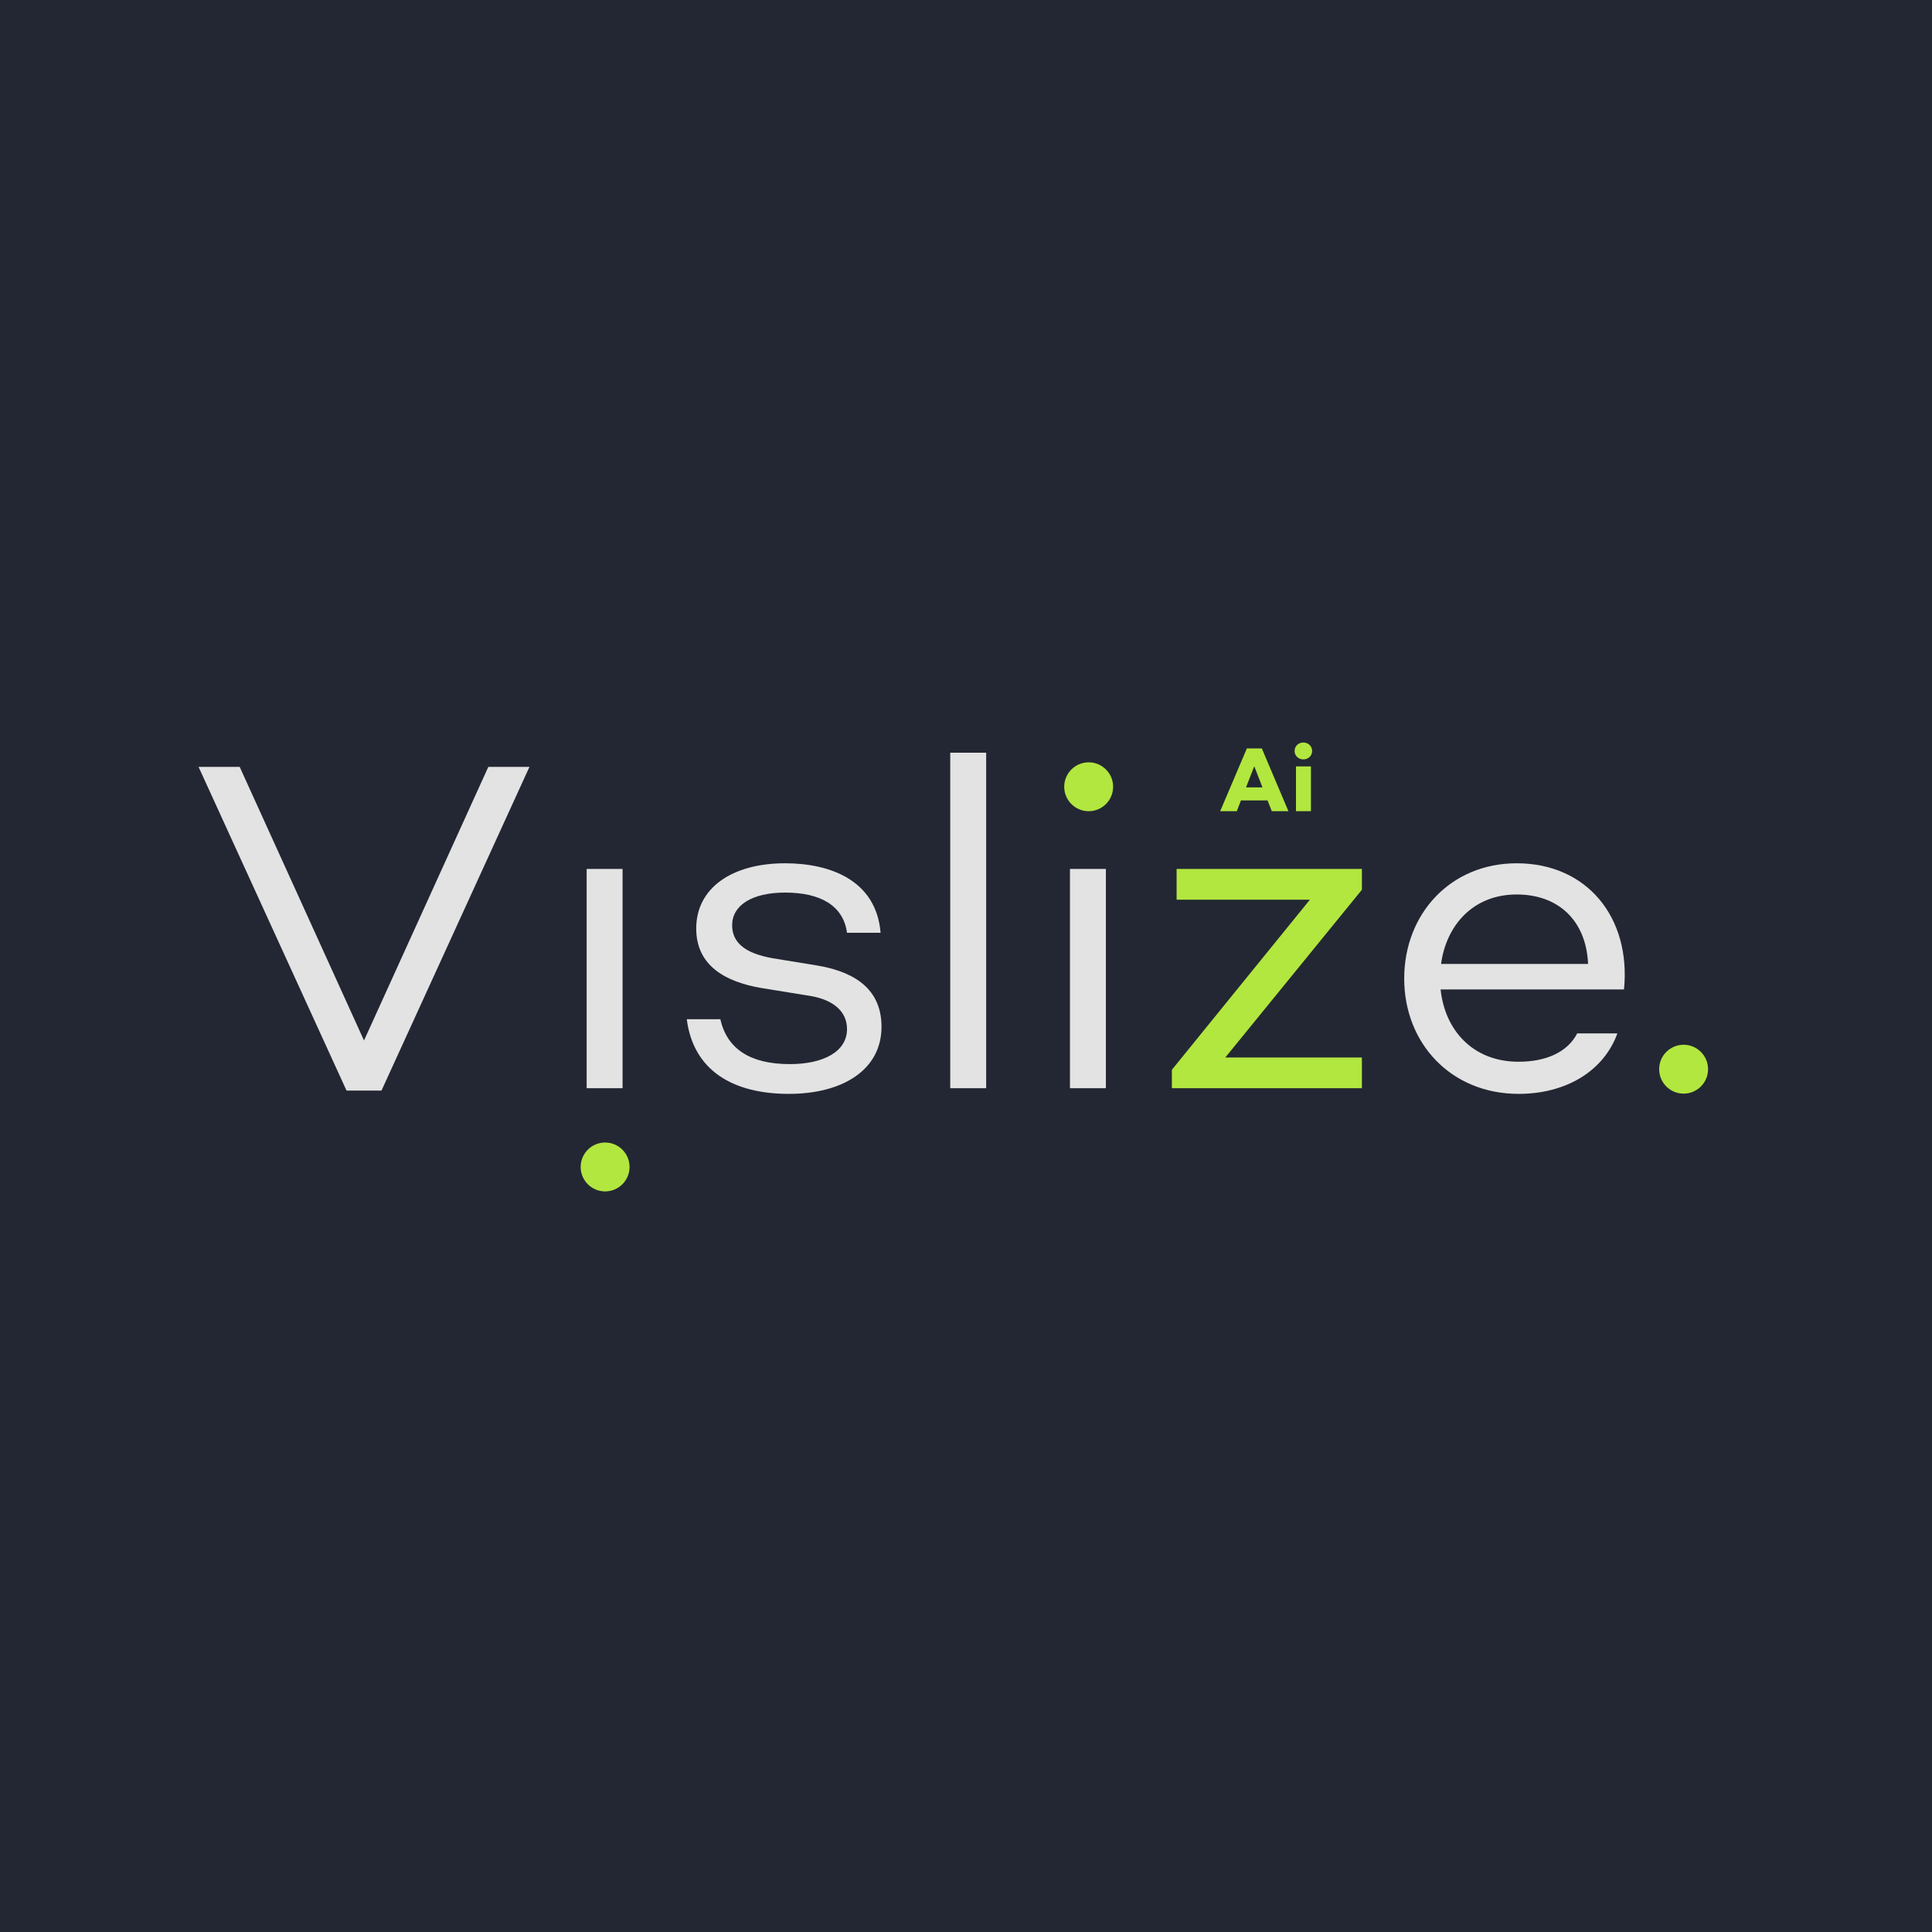
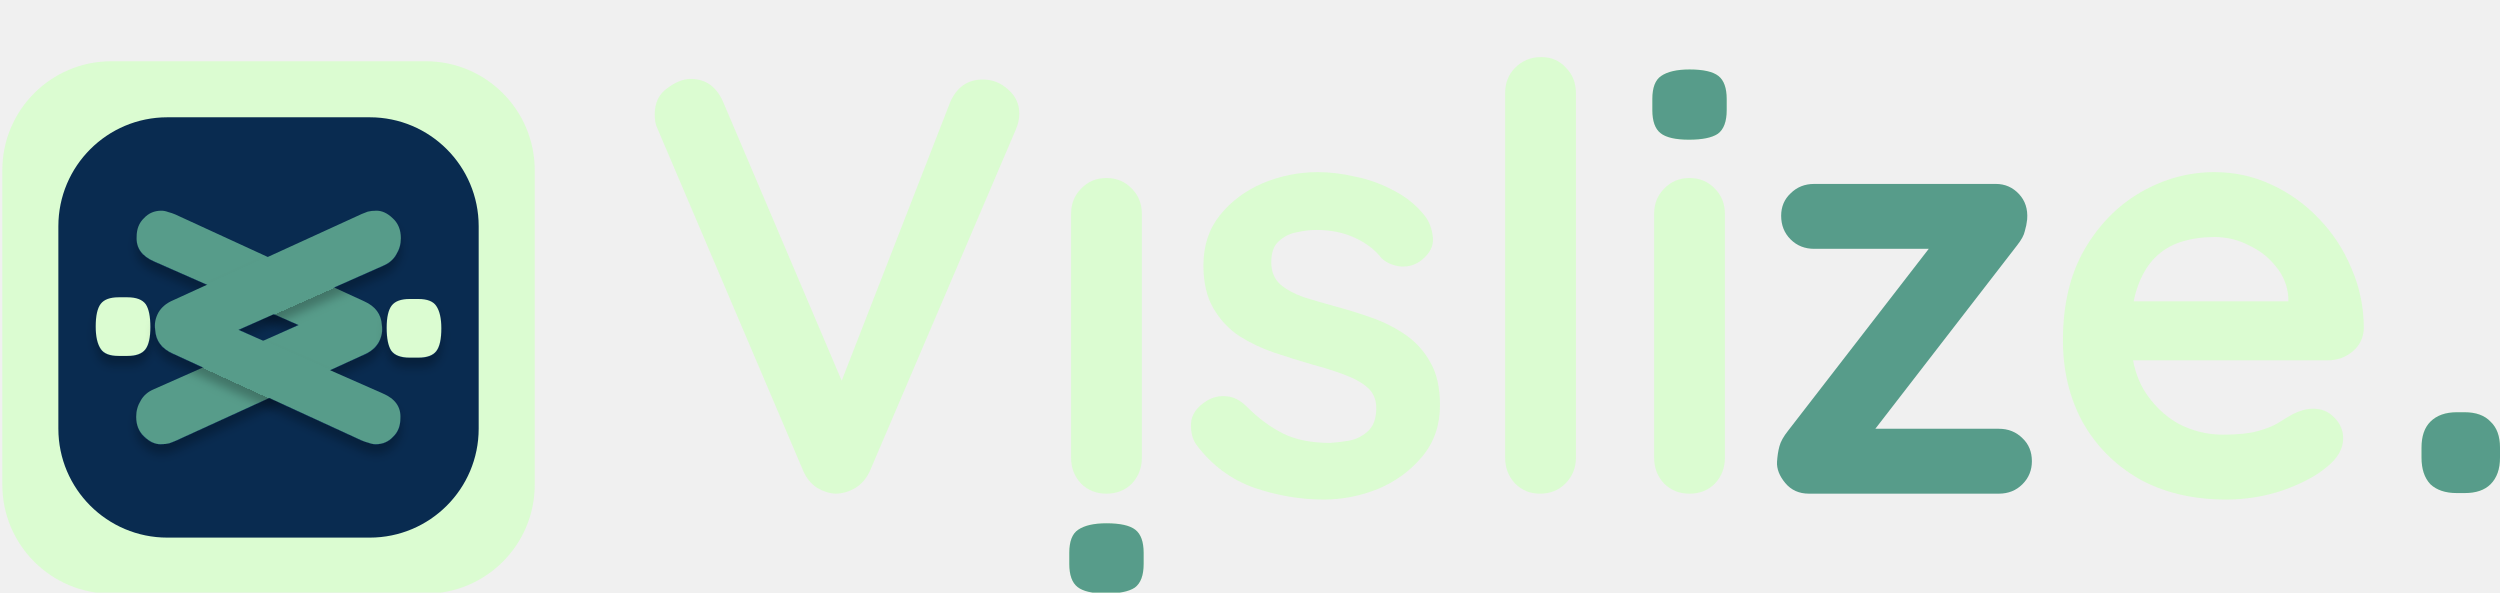
- <svg xmlns="http://www.w3.org/2000/svg" width="1080" height="1080" viewBox="0 0 1080 1080" fill="none">
-   <rect width="1080" height="1080" fill="#232733" />
-   <path d="M710.947 453.47L708.572 447.431H693.702L691.378 453.47H682.084L697.006 418.372H705.371L720.241 453.47H710.947ZM696.541 440.153H705.732L701.137 428.334L696.541 440.153Z" fill="#B2E73F" />
-   <path d="M728.59 424.514C725.853 424.514 723.684 422.501 723.684 419.817C723.684 417.082 725.853 415.069 728.59 415.069C731.274 415.069 733.495 417.082 733.495 419.817C733.495 422.501 731.274 424.514 728.59 424.514ZM724.459 428.437H732.823V453.47H724.459V428.437Z" fill="#B2E73F" />
-   <path d="M272.978 428.695H295.966L213.26 609.634H193.706L111 428.695H133.989L203.483 581.635L272.978 428.695Z" fill="#E3E3E3" />
-   <path d="M337.716 452.996C330.053 452.996 324.24 447.185 324.24 439.789C324.24 432.129 330.053 426.318 337.716 426.318C345.379 426.318 351.456 432.129 351.456 439.789C351.456 447.185 345.379 452.996 337.716 452.996ZM327.939 485.75H348.021V608.313H327.939V485.75Z" fill="#E3E3E3" />
-   <path d="M402.669 569.748C406.368 586.125 419.051 594.842 441.512 594.842C460.537 594.842 473.484 587.71 473.484 575.295C473.484 564.994 465.293 558.918 453.402 556.805L425.657 552.315C405.575 548.881 389.193 539.9 389.193 519.032C389.193 496.316 409.275 482.58 438.869 482.58C464.5 482.58 489.867 492.354 492.245 521.41H473.484C471.371 506.089 458.423 498.957 438.869 498.957C420.373 498.957 409.275 506.089 409.275 517.183C409.275 526.164 415.352 532.768 431.999 535.673L456.309 539.636C474.013 542.541 492.774 550.466 492.774 573.974C492.774 598.012 471.106 611.483 440.983 611.483C409.803 611.483 387.607 598.54 383.908 569.748H402.669Z" fill="#E3E3E3" />
-   <path d="M531.191 420.771H551.274V608.313H531.191V420.771Z" fill="#E3E3E3" />
-   <path d="M607.888 452.996C600.226 452.996 594.412 447.185 594.412 439.789C594.412 432.129 600.226 426.318 607.888 426.318C615.551 426.318 621.629 432.129 621.629 439.789C621.629 447.185 615.551 452.996 607.888 452.996ZM598.112 485.75H618.194V608.313H598.112V485.75Z" fill="#E3E3E3" />
-   <path d="M761.311 485.75V497.373L684.947 591.144H761.311V608.313H655.088V598.012L732.245 502.92H657.73V485.75H761.311Z" fill="#B2E73F" />
-   <path d="M847.847 482.58C887.219 482.58 911.793 512.957 907.829 553.107H805.305C807.683 575.823 823.273 593.521 848.904 593.521C864.494 593.521 876.385 587.974 881.67 577.672H904.13C896.467 598.804 875.328 611.483 848.904 611.483C811.118 611.483 784.959 583.22 784.959 547.032C784.959 510.844 810.854 482.58 847.847 482.58ZM847.847 500.014C823.537 500.014 808.476 517.183 805.569 538.843H887.747C886.69 514.542 871.1 500.014 847.847 500.014Z" fill="#E3E3E3" />
-   <path d="M941.022 610.426C933.623 610.426 927.546 604.615 927.546 596.955C927.546 589.559 933.623 584.012 941.022 584.012C948.685 584.012 954.762 589.559 954.762 596.955C954.762 604.615 948.685 610.426 941.022 610.426Z" fill="#E3E3E3" />
-   <path d="M373.187 444.361C373.187 459.453 359.929 471.687 343.575 471.687C327.22 471.687 313.962 459.453 313.962 444.361C313.962 429.27 327.22 417.036 343.575 417.036C359.929 417.036 373.187 429.27 373.187 444.361Z" fill="#232733" />
-   <path d="M637.425 441.325C637.425 456.417 624.167 468.651 607.812 468.651C591.458 468.651 578.199 456.417 578.199 441.325C578.199 426.234 591.458 414 607.812 414C624.167 414 637.425 426.234 637.425 441.325Z" fill="#232733" />
-   <path d="M970 597.687C970 612.778 956.742 625.012 940.387 625.012C924.032 625.012 910.774 612.778 910.774 597.687C910.774 582.595 924.032 570.361 940.387 570.361C956.742 570.361 970 582.595 970 597.687Z" fill="#232733" />
-   <path d="M351.927 652.337C351.927 659.883 345.808 666 338.26 666C330.711 666 324.592 659.883 324.592 652.337C324.592 644.792 330.711 638.675 338.26 638.675C345.808 638.675 351.927 644.792 351.927 652.337Z" fill="#B2E73F" />
-   <path d="M622.239 439.807C622.239 447.353 616.12 453.47 608.572 453.47C601.023 453.47 594.904 447.353 594.904 439.807C594.904 432.262 601.023 426.145 608.572 426.145C616.12 426.145 622.239 432.262 622.239 439.807Z" fill="#B2E73F" />
-   <path d="M954.814 597.687C954.814 605.232 948.695 611.349 941.146 611.349C933.598 611.349 927.479 605.232 927.479 597.687C927.479 590.141 933.598 584.024 941.146 584.024C948.695 584.024 954.814 590.141 954.814 597.687Z" fill="#B2E73F" />
+ <svg xmlns="http://www.w3.org/2000/svg" width="1080" height="256" viewBox="0 0 1080 256" fill="none">
+   <g clip-path="url(#clip0_20_35)">
+     <path d="M424.539 34.346C428.787 34.346 432.44 35.791 435.499 38.679C438.727 41.398 440.341 44.881 440.341 49.129C440.341 51.337 439.831 53.631 438.812 56.01L375.86 203.322C374.331 206.72 372.122 209.269 369.234 210.968C366.515 212.497 363.712 213.262 360.823 213.262C358.105 213.092 355.471 212.242 352.922 210.713C350.374 209.014 348.42 206.635 347.061 203.577L284.109 55.755C283.599 54.736 283.259 53.716 283.089 52.697C282.92 51.507 282.835 50.403 282.835 49.383C282.835 44.456 284.619 40.718 288.187 38.169C291.755 35.451 295.153 34.092 298.381 34.092C304.838 34.092 309.51 37.405 312.399 44.031L368.214 175.287L359.294 175.542L410.522 44.031C413.41 37.575 418.083 34.346 424.539 34.346Z" fill="#DBFCD1" />
+     <path d="M493.285 197.715C493.285 202.132 491.841 205.87 488.953 208.929C486.064 211.817 482.411 213.262 477.993 213.262C473.576 213.262 469.923 211.817 467.034 208.929C464.146 205.87 462.701 202.132 462.701 197.715V92.456C462.701 88.038 464.146 84.385 467.034 81.496C469.923 78.438 473.576 76.909 477.993 76.909C482.411 76.909 486.064 78.438 488.953 81.496C491.841 84.385 493.285 88.038 493.285 92.456V197.715ZM477.738 256.393C471.962 256.393 467.884 255.458 465.505 253.589C463.126 251.72 461.937 248.407 461.937 243.649V238.807C461.937 233.879 463.211 230.566 465.76 228.867C468.478 226.998 472.556 226.064 477.993 226.064C483.94 226.064 488.103 226.998 490.482 228.867C492.86 230.736 494.05 234.049 494.05 238.807V243.649C494.05 248.577 492.775 251.975 490.227 253.844C487.678 255.543 483.515 256.393 477.738 256.393Z" fill="#DBFCD1" />
+     <path d="M516.816 192.108C515.117 189.729 514.353 186.671 514.523 182.933C514.693 179.195 516.901 175.966 521.149 173.248C523.868 171.549 526.756 170.869 529.814 171.209C532.873 171.379 535.846 172.908 538.735 175.796C543.662 180.724 548.844 184.547 554.282 187.265C559.719 189.984 566.515 191.343 574.671 191.343C577.219 191.173 580.023 190.833 583.081 190.324C586.14 189.644 588.773 188.285 590.982 186.246C593.361 184.037 594.55 180.724 594.55 176.306C594.55 172.568 593.276 169.595 590.727 167.386C588.179 165.177 584.78 163.308 580.533 161.779C576.455 160.25 571.867 158.805 566.77 157.446C561.503 155.917 556.066 154.218 550.459 152.349C545.021 150.48 540.009 148.101 535.422 145.213C530.834 142.154 527.096 138.161 524.207 133.234C521.319 128.307 519.875 122.105 519.875 114.629C519.875 106.133 522.254 98.912 527.011 92.965C531.768 87.019 537.885 82.431 545.361 79.203C553.007 75.974 560.993 74.36 569.319 74.36C574.586 74.36 580.108 75.04 585.885 76.399C591.662 77.589 597.184 79.627 602.451 82.516C607.718 85.234 612.136 88.888 615.704 93.475C617.573 96.024 618.677 99.082 619.017 102.65C619.357 106.218 617.743 109.447 614.175 112.335C611.626 114.374 608.653 115.309 605.254 115.139C601.856 114.799 599.053 113.609 596.844 111.571C593.955 107.833 590.048 104.859 585.12 102.65C580.363 100.441 574.841 99.337 568.554 99.337C566.005 99.337 563.202 99.677 560.143 100.356C557.255 100.866 554.706 102.141 552.497 104.179C550.289 106.048 549.184 109.107 549.184 113.355C549.184 117.263 550.459 120.406 553.007 122.785C555.556 124.993 558.954 126.862 563.202 128.392C567.619 129.751 572.292 131.11 577.219 132.469C582.317 133.829 587.499 135.443 592.766 137.312C598.033 139.181 602.876 141.645 607.293 144.703C611.711 147.761 615.279 151.754 617.998 156.682C620.716 161.439 622.076 167.556 622.076 175.032C622.076 183.697 619.527 191.088 614.43 197.205C609.332 203.322 602.961 207.994 595.315 211.223C587.669 214.281 579.853 215.81 571.867 215.81C561.842 215.81 551.818 214.111 541.793 210.713C531.768 207.145 523.443 200.943 516.816 192.108Z" fill="#DBFCD1" />
+     <path d="M680.802 197.715C680.802 202.132 679.273 205.87 676.214 208.929C673.326 211.817 669.673 213.262 665.255 213.262C661.007 213.262 657.439 211.817 654.551 208.929C651.662 205.87 650.218 202.132 650.218 197.715V40.208C650.218 35.791 651.662 32.138 654.551 29.249C657.609 26.191 661.347 24.662 665.765 24.662C670.183 24.662 673.751 26.191 676.469 29.249C679.358 32.138 680.802 35.791 680.802 40.208V197.715Z" fill="#DBFCD1" />
+     <path d="M745.163 197.715C745.163 202.132 743.719 205.87 740.831 208.929C737.942 211.817 734.289 213.262 729.871 213.262C725.454 213.262 721.801 211.817 718.912 208.929C716.024 205.87 714.58 202.132 714.58 197.715V92.456C714.58 88.038 716.024 84.385 718.912 81.496C721.801 78.438 725.454 76.909 729.871 76.909C734.289 76.909 737.942 78.438 740.831 81.496C743.719 84.385 745.163 88.038 745.163 92.456V197.715ZM729.617 60.343C723.84 60.343 719.762 59.408 717.383 57.539C715.004 55.67 713.815 52.357 713.815 47.599V42.757C713.815 37.83 715.089 34.516 717.638 32.817C720.356 30.948 724.434 30.014 729.871 30.014C735.818 30.014 739.981 30.948 742.36 32.817C744.738 34.686 745.928 38 745.928 42.757V47.599C745.928 52.527 744.654 55.925 742.105 57.794C739.556 59.493 735.393 60.343 729.617 60.343Z" fill="#DBFCD1" />
+     <path d="M863.504 185.226C867.582 185.226 870.98 186.586 873.699 189.304C876.417 191.853 877.777 195.166 877.777 199.244C877.777 203.152 876.417 206.465 873.699 209.184C870.98 211.902 867.582 213.262 863.504 213.262H781.438C777.19 213.262 773.792 211.732 771.243 208.674C768.694 205.616 767.505 202.557 767.675 199.499C767.845 196.95 768.185 194.741 768.694 192.872C769.204 190.833 770.479 188.54 772.517 185.991L835.979 103.925L835.469 107.493H783.731C779.654 107.493 776.255 106.133 773.537 103.415C770.818 100.696 769.459 97.298 769.459 93.22C769.459 89.312 770.818 86.084 773.537 83.535C776.255 80.817 779.654 79.458 783.731 79.458H862.23C866.138 79.458 869.451 80.902 872.17 83.79C874.888 86.679 876.077 90.332 875.738 94.749C875.568 96.449 875.228 98.148 874.718 99.847C874.378 101.546 873.274 103.585 871.405 105.964L808.963 186.756V185.226H863.504Z" fill="#579C8A" />
+     <path d="M961.782 215.81C947.34 215.81 934.767 212.837 924.062 206.89C913.528 200.773 905.372 192.533 899.595 182.168C893.988 171.804 891.185 160.08 891.185 146.997C891.185 131.705 894.243 118.707 900.36 108.002C906.647 97.128 914.802 88.803 924.827 83.026C934.852 77.249 945.471 74.36 956.685 74.36C965.35 74.36 973.506 76.144 981.152 79.712C988.968 83.281 995.849 88.208 1001.8 94.495C1007.74 100.611 1012.42 107.748 1015.81 115.903C1019.38 124.059 1021.17 132.724 1021.17 141.899C1021 145.977 1019.38 149.291 1016.32 151.839C1013.27 154.388 1009.7 155.662 1005.62 155.662H908.261L900.615 130.176H994.15L988.543 135.273V128.392C988.203 123.464 986.419 119.047 983.191 115.139C980.133 111.231 976.225 108.172 971.467 105.964C966.88 103.585 961.952 102.395 956.685 102.395C951.588 102.395 946.83 103.075 942.413 104.434C937.995 105.794 934.172 108.087 930.944 111.316C927.715 114.544 925.167 118.877 923.298 124.314C921.429 129.751 920.494 136.632 920.494 144.958C920.494 154.133 922.363 161.949 926.101 168.405C930.009 174.692 934.937 179.534 940.883 182.933C947 186.161 953.457 187.775 960.253 187.775C966.54 187.775 971.552 187.265 975.29 186.246C979.028 185.226 982.002 184.037 984.21 182.678C986.589 181.149 988.713 179.874 990.582 178.855C993.64 177.326 996.529 176.561 999.248 176.561C1002.99 176.561 1006.04 177.835 1008.42 180.384C1010.97 182.933 1012.25 185.906 1012.25 189.304C1012.25 193.892 1009.87 198.055 1005.11 201.793C1000.69 205.531 994.49 208.844 986.504 211.732C978.519 214.451 970.278 215.81 961.782 215.81Z" fill="#DBFCD1" />
+     <path d="M1061.39 213.007C1056.47 213.007 1052.64 211.732 1049.93 209.184C1047.38 206.465 1046.1 202.642 1046.1 197.715V193.382C1046.1 188.455 1047.38 184.717 1049.93 182.168C1052.64 179.45 1056.47 178.09 1061.39 178.09H1064.71C1069.64 178.09 1073.37 179.45 1075.92 182.168C1078.64 184.717 1080 188.455 1080 193.382V197.715C1080 202.642 1078.64 206.465 1075.92 209.184C1073.37 211.732 1069.64 213.007 1064.71 213.007H1061.39Z" fill="#DBFCD1" />
+     <path d="M465.505 253.589C467.884 255.458 471.962 256.393 477.738 256.393C483.515 256.393 487.678 255.543 490.227 253.844C492.775 251.975 494.05 248.577 494.05 243.649V238.807C494.05 234.049 492.86 230.736 490.482 228.867C488.103 226.998 483.94 226.064 477.993 226.064C472.556 226.064 468.478 226.998 465.76 228.867C463.211 230.566 461.937 233.879 461.937 238.807V243.649C461.937 248.407 463.126 251.72 465.505 253.589Z" fill="#579C8A" />
+     <path d="M717.383 57.539C719.762 59.408 723.84 60.343 729.617 60.343C735.393 60.343 739.556 59.493 742.105 57.794C744.654 55.925 745.928 52.527 745.928 47.599V42.757C745.928 38 744.738 34.686 742.36 32.817C739.981 30.948 735.818 30.014 729.871 30.014C724.434 30.014 720.356 30.948 717.638 32.817C715.089 34.516 713.815 37.83 713.815 42.757V47.599C713.815 52.357 715.004 55.67 717.383 57.539Z" fill="#579C8A" />
+     <path d="M1061.39 213.007C1056.47 213.007 1052.64 211.732 1049.93 209.184C1047.38 206.465 1046.1 202.642 1046.1 197.715V193.382C1046.1 188.455 1047.38 184.717 1049.93 182.168C1052.64 179.45 1056.47 178.09 1061.39 178.09H1064.71C1069.64 178.09 1073.37 179.45 1075.92 182.168C1078.64 184.717 1080 188.455 1080 193.382V197.715C1080 202.642 1078.64 206.465 1075.92 209.184C1073.37 211.732 1069.64 213.007 1064.71 213.007H1061.39Z" fill="#579C8A" />
+     <path d="M1 73.534C1 47.534 22.077 26.457 48.077 26.457H183.926C209.926 26.457 231.003 47.534 231.003 73.534V209.383C231.003 235.383 209.926 256.46 183.926 256.46H48.077C22.077 256.46 1 235.383 1 209.383V73.534Z" fill="#DBFCD1" />
+     <path d="M25.211 97.744C25.211 71.745 46.288 50.668 72.287 50.668H159.716C185.715 50.668 206.792 71.745 206.792 97.744V185.172C206.792 211.172 185.715 232.249 159.716 232.249H72.287C46.288 232.249 25.211 211.172 25.211 185.172V97.744Z" fill="#092B50" />
+     <g filter="url(#filter0_d_20_35)">
+       <path d="M58.836 180.042C58.836 177.497 59.497 175.152 60.819 173.009C62.009 170.865 63.861 169.258 66.373 168.186L133.022 138.646L135.006 143.067L66.572 112.924C61.282 110.647 58.77 107.096 59.034 102.274C59.034 98.924 60.092 96.245 62.208 94.236C64.191 92.092 66.704 91.02 69.745 91.02C70.671 91.02 71.663 91.221 72.721 91.623C73.779 91.891 74.77 92.226 75.696 92.628L157.42 130.206C162.181 132.349 164.694 135.766 164.958 140.455C165.355 143 164.892 145.478 163.57 147.89C162.247 150.167 160.197 151.909 157.42 153.115L75.696 190.492C75.035 190.76 74.175 191.095 73.118 191.496C72.06 191.764 70.803 191.898 69.349 191.898C66.968 191.898 64.654 190.827 62.406 188.683C60.026 186.54 58.836 183.659 58.836 180.042Z" fill="#579C8A" />
+       <path d="M64.956 141.292C64.956 145.846 64.229 149.062 62.775 150.937C61.32 152.813 58.741 153.751 55.038 153.751H51.27C47.435 153.751 44.856 152.746 43.534 150.736C42.079 148.593 41.352 145.378 41.352 141.091C41.352 136.402 42.079 133.119 43.534 131.244C44.988 129.368 47.567 128.431 51.27 128.431H55.038C58.873 128.431 61.518 129.435 62.973 131.445C64.295 133.454 64.956 136.737 64.956 141.292Z" fill="#DBFCD1" />
+     </g>
+     <g filter="url(#filter1_d_20_35)">
+       <path d="M173.168 102.876C173.168 105.421 172.507 107.765 171.185 109.909C169.995 112.052 168.143 113.66 165.631 114.732L98.982 144.272L96.998 139.851L165.432 169.994C170.722 172.271 173.235 175.821 172.97 180.644C172.97 183.993 171.912 186.673 169.796 188.682C167.813 190.826 165.3 191.898 162.259 191.898C161.333 191.898 160.341 191.697 159.283 191.295C158.225 191.027 157.234 190.692 156.308 190.29L74.584 152.712C69.823 150.568 67.311 147.152 67.046 142.463C66.649 139.918 67.112 137.439 68.434 135.028C69.757 132.751 71.807 131.009 74.584 129.803L156.308 92.426C156.969 92.158 157.829 91.823 158.887 91.421C159.945 91.153 161.201 91.019 162.655 91.019C165.036 91.019 167.35 92.091 169.598 94.235C171.978 96.378 173.168 99.258 173.168 102.876Z" fill="#579C8A" />
+       <path d="M167.048 141.626C167.048 137.071 167.775 133.856 169.23 131.981C170.684 130.105 173.263 129.167 176.966 129.167L180.734 129.167C184.569 129.167 187.148 130.172 188.47 132.182C189.925 134.325 190.652 137.54 190.652 141.827C190.652 146.516 189.925 149.798 188.47 151.674C187.016 153.55 184.437 154.487 180.734 154.487L176.966 154.487C173.131 154.487 170.486 153.483 169.031 151.473C167.709 149.463 167.048 146.181 167.048 141.626Z" fill="#DBFCD1" />
+     </g>
+   </g>
+   <defs>
+     <filter id="filter0_d_20_35" x="37.352" y="91.02" width="131.744" height="108.878" filterUnits="userSpaceOnUse" color-interpolation-filters="sRGB">
+       <feFlood flood-opacity="0" result="BackgroundImageFix" />
+       <feColorMatrix in="SourceAlpha" type="matrix" values="0 0 0 0 0 0 0 0 0 0 0 0 0 0 0 0 0 0 127 0" result="hardAlpha" />
+       <feOffset dy="4" />
+       <feGaussianBlur stdDeviation="2" />
+       <feComposite in2="hardAlpha" operator="out" />
+       <feColorMatrix type="matrix" values="0 0 0 0 0 0 0 0 0 0 0 0 0 0 0 0 0 0 0.25 0" />
+       <feBlend mode="normal" in2="BackgroundImageFix" result="effect1_dropShadow_20_35" />
+       <feBlend mode="normal" in="SourceGraphic" in2="effect1_dropShadow_20_35" result="shape" />
+     </filter>
+     <filter id="filter1_d_20_35" x="62.909" y="91.019" width="131.744" height="108.878" filterUnits="userSpaceOnUse" color-interpolation-filters="sRGB">
+       <feFlood flood-opacity="0" result="BackgroundImageFix" />
+       <feColorMatrix in="SourceAlpha" type="matrix" values="0 0 0 0 0 0 0 0 0 0 0 0 0 0 0 0 0 0 127 0" result="hardAlpha" />
+       <feOffset dy="4" />
+       <feGaussianBlur stdDeviation="2" />
+       <feComposite in2="hardAlpha" operator="out" />
+       <feColorMatrix type="matrix" values="0 0 0 0 0 0 0 0 0 0 0 0 0 0 0 0 0 0 0.25 0" />
+       <feBlend mode="normal" in2="BackgroundImageFix" result="effect1_dropShadow_20_35" />
+       <feBlend mode="normal" in="SourceGraphic" in2="effect1_dropShadow_20_35" result="shape" />
+     </filter>
+     <clipPath id="clip0_20_35">
+       <rect width="1080" height="256" fill="white" />
+     </clipPath>
+   </defs>
</svg>
